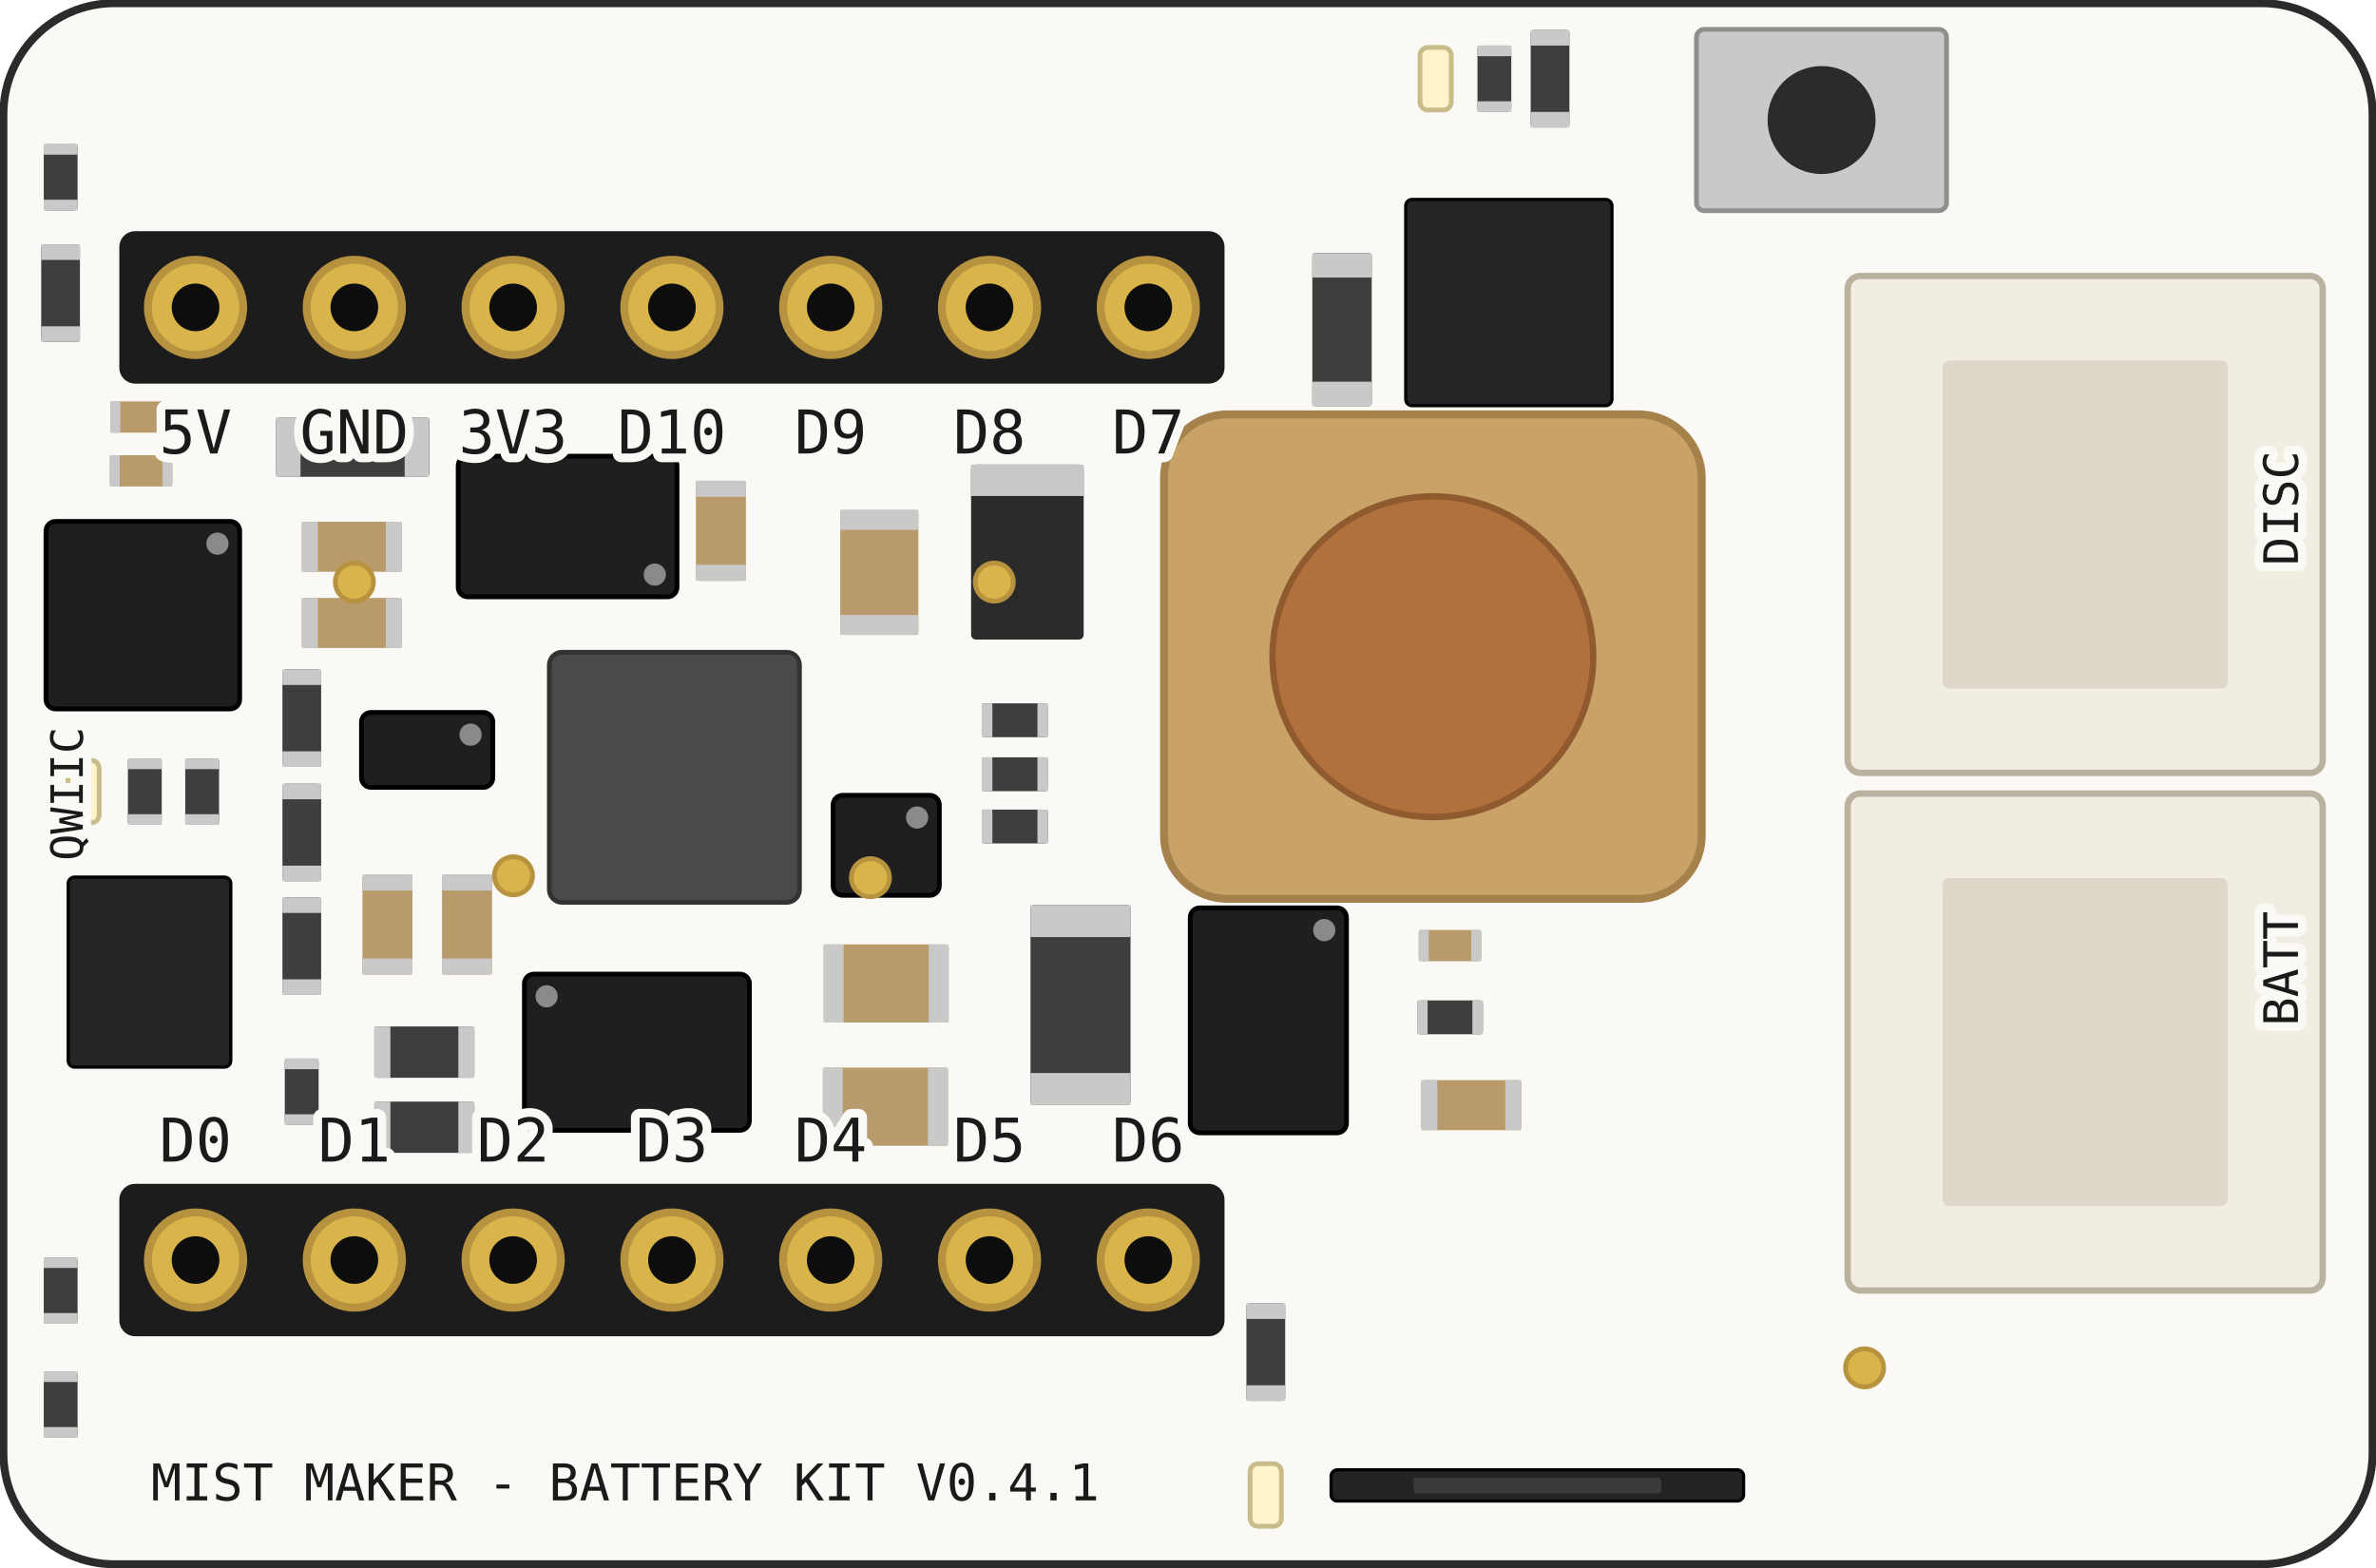
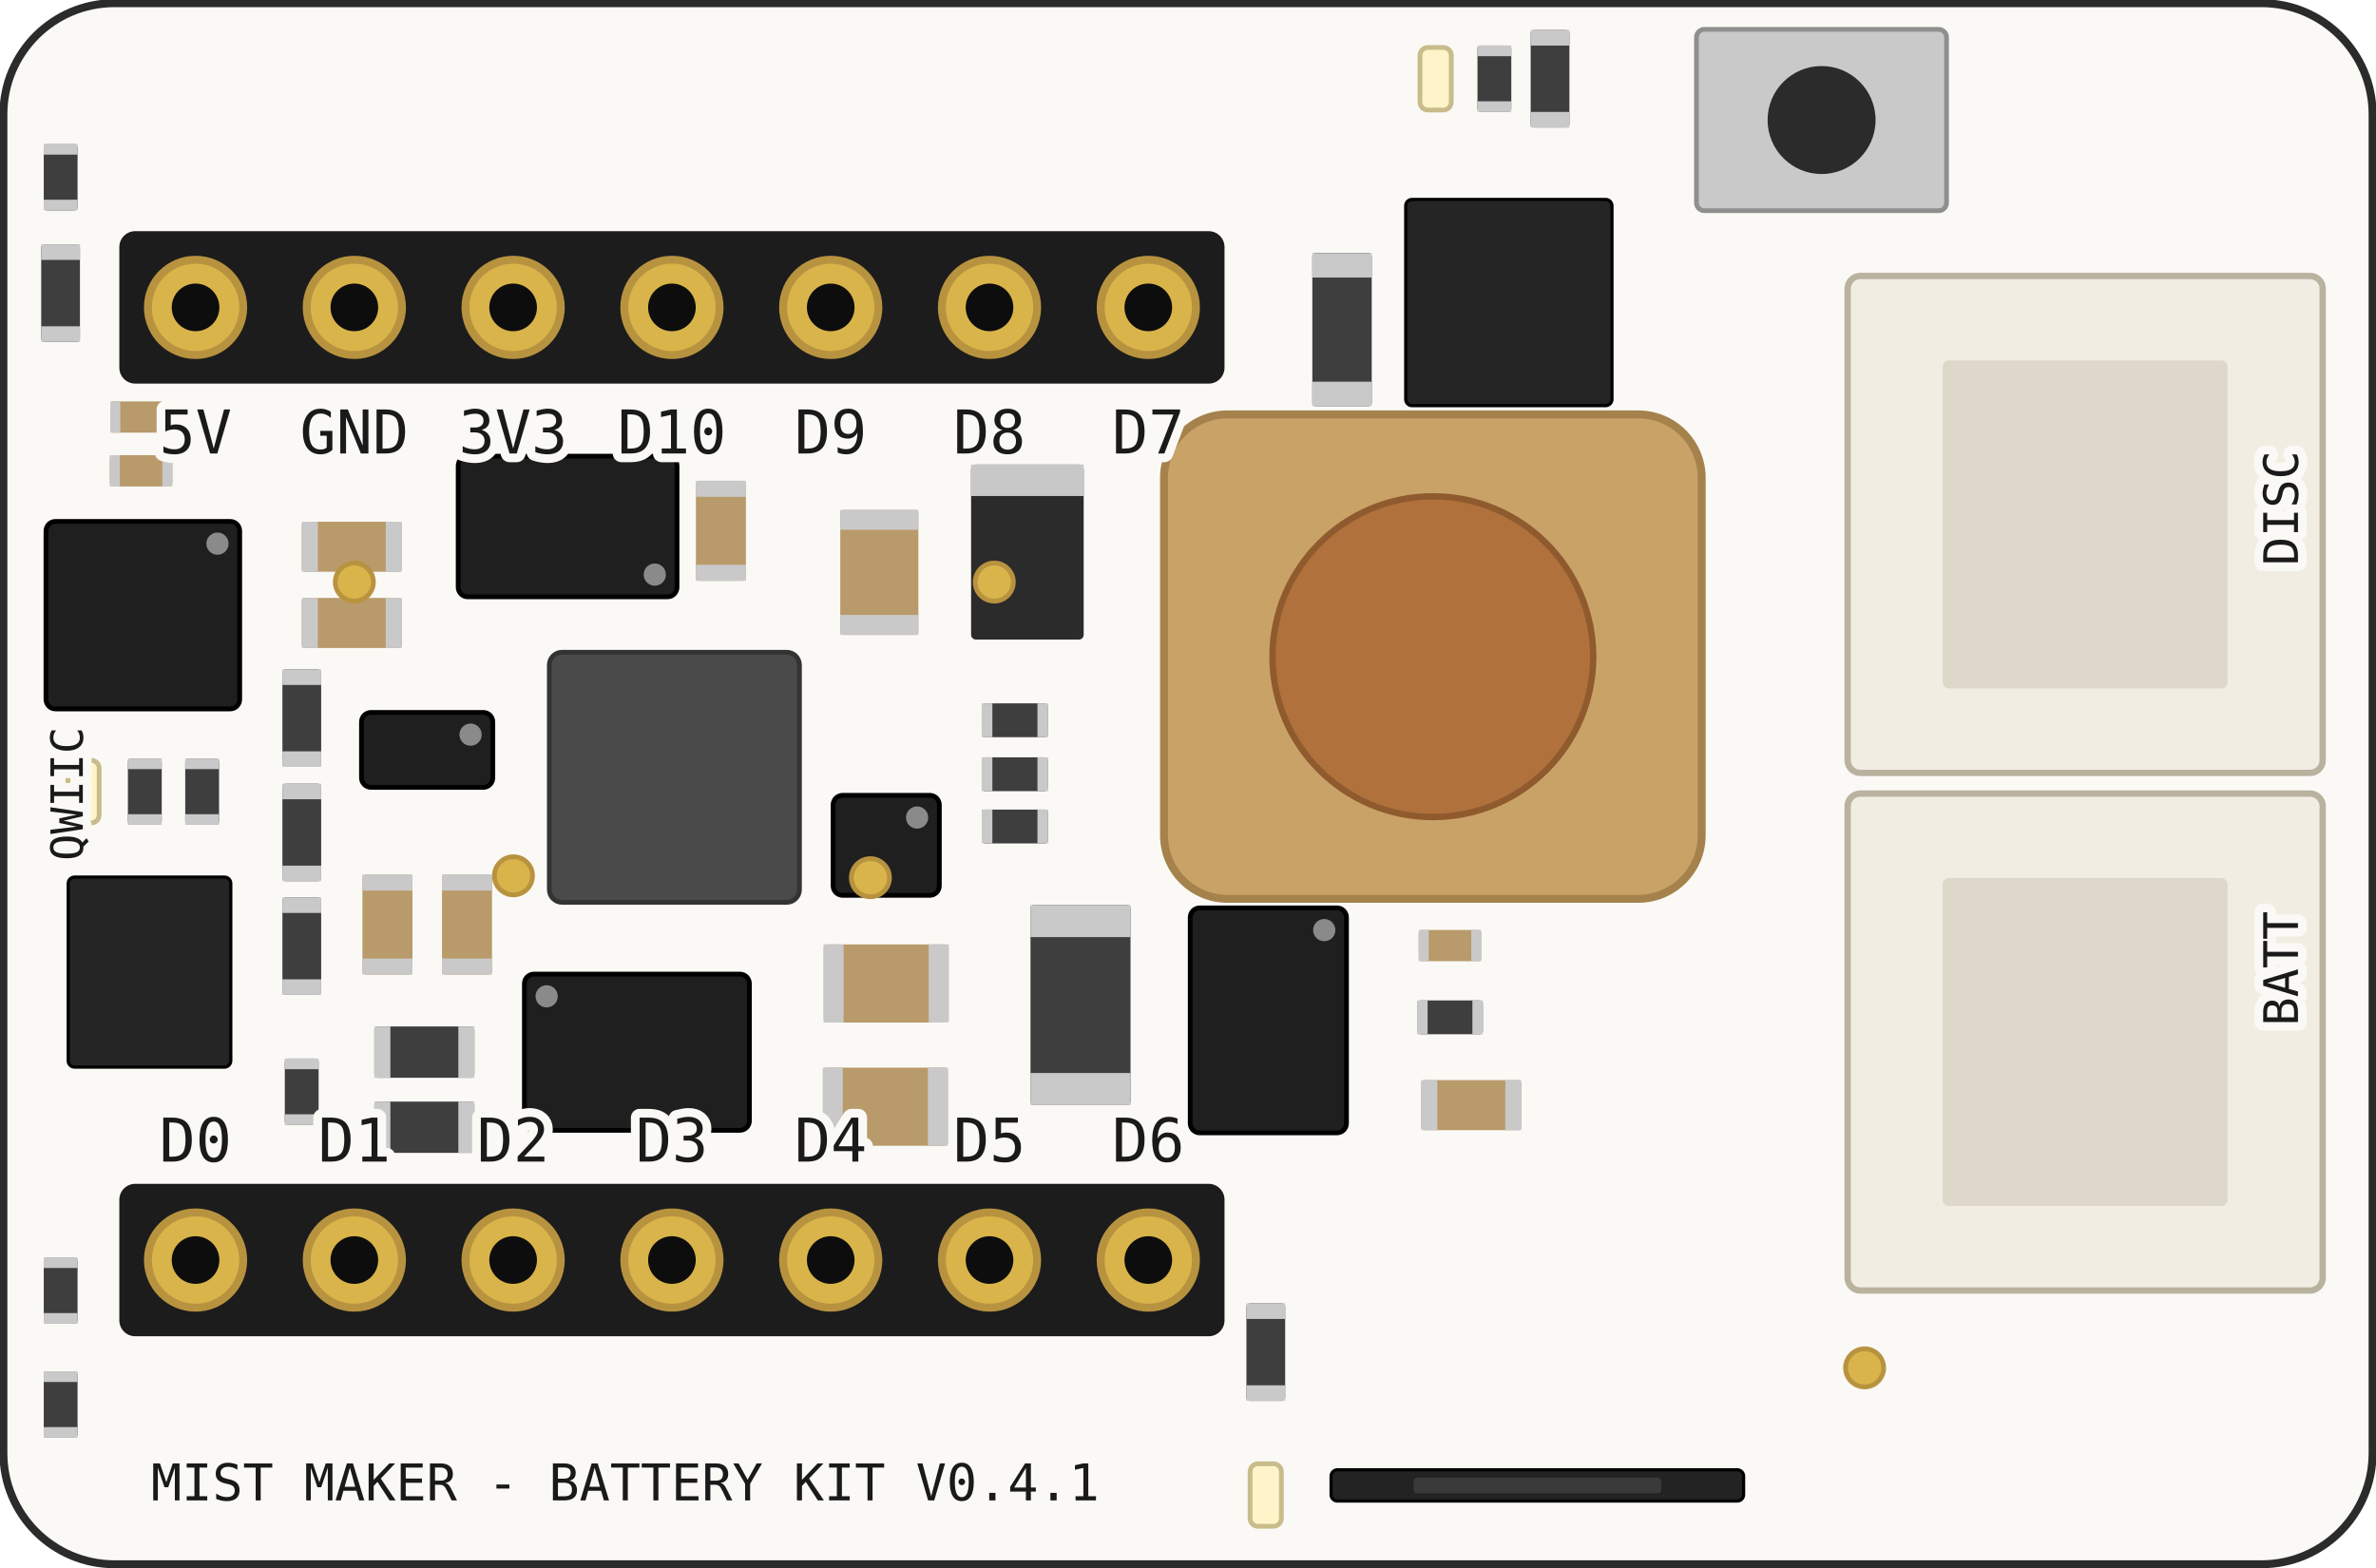
<svg xmlns="http://www.w3.org/2000/svg" width="1.496in" height="0.987in" viewBox="0 0 1496.0 987.2">
  <g id="breadboard">
    <rect x="2" y="2" width="1492.0" height="983.2" rx="70" fill="#FAF9F5" stroke="#2B2B2B" stroke-width="5" />
-     <g transform="translate(221.9,281.6) rotate(-0) translate(0.0,0.0)">
-       <rect x="-48.2" y="-18.7" width="96.5" height="37.4" rx="2" fill="#3E3E3E" />
-       <rect x="-48.2" y="-18.7" width="15.4" height="37.4" fill="#C9C9C9" />
-       <rect x="32.8" y="-18.7" width="15.4" height="37.4" fill="#C9C9C9" />
-     </g>
    <g transform="translate(38.0,812.8) rotate(-90) translate(0.0,0.0)">
      <rect x="-20.9" y="-10.6" width="41.7" height="21.3" rx="2" fill="#3E3E3E" />
      <rect x="-20.9" y="-10.6" width="6.7" height="21.3" fill="#C9C9C9" />
      <rect x="14.2" y="-10.6" width="6.7" height="21.3" fill="#C9C9C9" />
    </g>
    <g transform="translate(38.0,184.6) rotate(-90) translate(0.0,0.0)">
      <rect x="-30.7" y="-12.2" width="61.4" height="24.4" rx="2" fill="#3E3E3E" />
      <rect x="-30.7" y="-12.2" width="9.8" height="24.4" fill="#C9C9C9" />
      <rect x="20.9" y="-12.2" width="9.8" height="24.4" fill="#C9C9C9" />
    </g>
    <g transform="translate(189.9,524.3) rotate(-90) translate(0.0,0.0)">
      <rect x="-30.7" y="-12.2" width="61.4" height="24.4" rx="2" fill="#3E3E3E" />
      <rect x="-30.7" y="-12.2" width="9.8" height="24.4" fill="#C9C9C9" />
      <rect x="20.9" y="-12.2" width="9.8" height="24.4" fill="#C9C9C9" />
    </g>
    <g transform="translate(357.3,331.6) rotate(-180) translate(0.0,0.0)">
      <rect x="-68.9" y="-44.3" width="137.8" height="88.6" rx="6" fill="#1F1F1F" stroke="#000" stroke-width="3" />
      <circle cx="-54.9" cy="-30.3" r="7" fill="#8a8a8a" />
    </g>
    <g transform="translate(557.9,619.4) rotate(-180) translate(0.0,0.0)">
      <rect x="-39.4" y="-24.6" width="78.7" height="49.2" rx="2" fill="#B99A6B" />
      <rect x="-39.4" y="-24.6" width="12.6" height="49.2" fill="#C9C9C9" />
      <rect x="26.8" y="-24.6" width="12.6" height="49.2" fill="#C9C9C9" />
    </g>
    <g transform="translate(926.4,696.0) rotate(-0) translate(0.0,0.0)">
      <rect x="-31.5" y="-15.7" width="63.0" height="31.5" rx="2" fill="#B99A6B" />
      <rect x="-31.5" y="-15.7" width="10.1" height="31.5" fill="#C9C9C9" />
      <rect x="21.4" y="-15.7" width="10.1" height="31.5" fill="#C9C9C9" />
    </g>
    <g transform="translate(88.7,296.6) rotate(-180) translate(0.0,0.0)">
      <rect x="-19.7" y="-9.8" width="39.4" height="19.7" rx="2" fill="#B99A6B" />
      <rect x="-19.7" y="-9.8" width="6.3" height="19.7" fill="#C9C9C9" />
      <rect x="13.4" y="-9.8" width="6.3" height="19.7" fill="#C9C9C9" />
    </g>
    <g transform="translate(639.0,487.6) rotate(-0) translate(0.0,0.0)">
      <rect x="-20.9" y="-10.6" width="41.7" height="21.3" rx="2" fill="#3E3E3E" />
      <rect x="-20.9" y="-10.6" width="6.7" height="21.3" fill="#C9C9C9" />
      <rect x="14.2" y="-10.6" width="6.7" height="21.3" fill="#C9C9C9" />
    </g>
    <g transform="translate(424.6,489.5) rotate(90) translate(0.0,0.0)">
      <rect x="-78.7" y="-78.7" width="157.5" height="157.5" rx="8" fill="#4A4A4A" stroke="#333" stroke-width="3" />
    </g>
    <g transform="translate(976.0,49.6) rotate(90) translate(0.0,0.0)">
      <rect x="-30.7" y="-12.2" width="61.4" height="24.4" rx="2" fill="#3E3E3E" />
      <rect x="-30.7" y="-12.2" width="9.8" height="24.4" fill="#C9C9C9" />
      <rect x="20.9" y="-12.2" width="9.8" height="24.4" fill="#C9C9C9" />
    </g>
    <g transform="translate(646.9,347.7) rotate(90) translate(0.0,0.0)">
      <rect x="-55.1" y="-35.4" width="110.2" height="70.9" rx="3" fill="#2b2b2b" />
      <rect x="-55.1" y="-35.4" width="19.8" height="70.9" fill="#c8c8c8" />
    </g>
    <g transform="translate(38.0,884.6) rotate(-90) translate(0.0,0.0)">
      <rect x="-20.9" y="-10.6" width="41.7" height="21.3" rx="2" fill="#3E3E3E" />
      <rect x="-20.9" y="-10.6" width="6.7" height="21.3" fill="#C9C9C9" />
      <rect x="14.2" y="-10.6" width="6.7" height="21.3" fill="#C9C9C9" />
    </g>
    <g transform="translate(401.0,662.7) rotate(-0) translate(0.0,0.0)">
      <rect x="-70.9" y="-49.2" width="141.7" height="98.4" rx="6" fill="#1F1F1F" stroke="#000" stroke-width="3" />
      <circle cx="-56.9" cy="-35.2" r="7" fill="#8a8a8a" />
    </g>
    <g transform="translate(680.3,633.0) rotate(90) translate(0.0,0.0)">
      <rect x="-63.0" y="-31.5" width="126.0" height="63.0" rx="2" fill="#3E3E3E" />
      <rect x="-63.0" y="-31.5" width="20.2" height="63.0" fill="#C9C9C9" />
      <rect x="42.8" y="-31.5" width="20.2" height="63.0" fill="#C9C9C9" />
    </g>
    <g transform="translate(797.0,851.6) rotate(90) translate(0.0,0.0)">
      <rect x="-30.7" y="-12.2" width="61.4" height="24.4" rx="2" fill="#3E3E3E" />
      <rect x="-30.7" y="-12.2" width="9.8" height="24.4" fill="#C9C9C9" />
      <rect x="20.9" y="-12.2" width="9.8" height="24.4" fill="#C9C9C9" />
    </g>
    <g transform="translate(293.9,582.3) rotate(-90) translate(0.0,0.0)">
      <rect x="-31.5" y="-15.7" width="63.0" height="31.5" rx="2" fill="#B99A6B" />
      <rect x="-31.5" y="-15.7" width="10.1" height="31.5" fill="#C9C9C9" />
      <rect x="21.4" y="-15.7" width="10.1" height="31.5" fill="#C9C9C9" />
    </g>
    <g transform="translate(52.4,498.6) rotate(-90) translate(0.0,0.0)">
      <rect x="-19.7" y="-9.8" width="39.4" height="19.7" rx="5" fill="#FFF4C9" stroke="#C9BC8B" stroke-width="3" />
    </g>
    <g transform="translate(968.0,897.6) rotate(-180) translate(0.0,-38.0)">
      <rect x="-129.9" y="-9.8" width="259.8" height="19.7" rx="4" fill="#232323" stroke="#000" stroke-width="2" />
      <rect x="-78.0" y="-4.9" width="155.9" height="9.8" rx="2" fill="#3a3a3a" />
    </g>
    <g transform="translate(189.9,595.9) rotate(90) translate(0.0,0.0)">
      <rect x="-30.7" y="-12.2" width="61.4" height="24.4" rx="2" fill="#3E3E3E" />
      <rect x="-30.7" y="-12.2" width="9.8" height="24.4" fill="#C9C9C9" />
      <rect x="20.9" y="-12.2" width="9.8" height="24.4" fill="#C9C9C9" />
    </g>
    <g transform="translate(904.2,416.6) rotate(-0) translate(-2.0,-3.0)">
      <rect x="-169.3" y="-152.6" width="338.6" height="305.1" rx="40" fill="#C9A268" stroke="#A5824C" stroke-width="5" />
      <circle cx="0" cy="0" r="101" fill="#B0713C" stroke="#8F5A2E" stroke-width="4" />
    </g>
    <g transform="translate(913.0,595.6) rotate(-180) translate(0.0,0.0)">
      <rect x="-19.7" y="-9.8" width="39.4" height="19.7" rx="2" fill="#B99A6B" />
      <rect x="-19.7" y="-9.8" width="6.3" height="19.7" fill="#C9C9C9" />
      <rect x="13.4" y="-9.8" width="6.3" height="19.7" fill="#C9C9C9" />
    </g>
    <g transform="translate(89.0,262.6) rotate(-0) translate(0.0,0.0)">
      <rect x="-19.7" y="-9.8" width="39.4" height="19.7" rx="2" fill="#B99A6B" />
      <rect x="-19.7" y="-9.8" width="6.3" height="19.7" fill="#C9C9C9" />
      <rect x="13.4" y="-9.8" width="6.3" height="19.7" fill="#C9C9C9" />
    </g>
    <g transform="translate(913.0,640.8) rotate(-180) translate(0.0,0.0)">
      <rect x="-20.7" y="-10.6" width="41.3" height="21.3" rx="2" fill="#3E3E3E" />
      <rect x="-20.7" y="-10.6" width="6.6" height="21.3" fill="#C9C9C9" />
      <rect x="14.1" y="-10.6" width="6.6" height="21.3" fill="#C9C9C9" />
    </g>
    <g transform="translate(453.9,334.3) rotate(90) translate(0.0,0.0)">
      <rect x="-31.5" y="-15.7" width="63.0" height="31.5" rx="2" fill="#B99A6B" />
      <rect x="-31.5" y="-15.7" width="10.1" height="31.5" fill="#C9C9C9" />
      <rect x="21.4" y="-15.7" width="10.1" height="31.5" fill="#C9C9C9" />
    </g>
    <g transform="translate(38.0,111.6) rotate(-90) translate(0.0,0.0)">
      <rect x="-20.9" y="-10.6" width="41.7" height="21.3" rx="2" fill="#3E3E3E" />
      <rect x="-20.9" y="-10.6" width="6.7" height="21.3" fill="#C9C9C9" />
      <rect x="14.2" y="-10.6" width="6.7" height="21.3" fill="#C9C9C9" />
    </g>
    <g transform="translate(221.4,344.3) rotate(-0) translate(0.0,0.0)">
      <rect x="-31.5" y="-15.7" width="63.0" height="31.5" rx="2" fill="#B99A6B" />
      <rect x="-31.5" y="-15.7" width="10.1" height="31.5" fill="#C9C9C9" />
      <rect x="21.4" y="-15.7" width="10.1" height="31.5" fill="#C9C9C9" />
    </g>
    <g transform="translate(1313.0,656.3) rotate(-90) translate(0.0,0.0)">
      <rect x="-156.5" y="-149.6" width="313.0" height="299.2" rx="8" fill="#F1EDE2" stroke="#B9B29F" stroke-width="4" />
      <rect x="-103.3" y="-89.8" width="206.6" height="179.5" rx="4" fill="#DDD8C9" />
    </g>
    <g transform="translate(89.8,387.5) rotate(90) translate(0.0,0.0)">
      <rect x="-59.1" y="-61.0" width="118.1" height="122.0" rx="6" fill="#1F1F1F" stroke="#000" stroke-width="3" />
      <circle cx="-45.1" cy="-47.0" r="7" fill="#8a8a8a" />
    </g>
    <g transform="translate(127.2,498.6) rotate(90) translate(0.0,0.0)">
      <rect x="-20.9" y="-10.6" width="41.7" height="21.3" rx="2" fill="#3E3E3E" />
      <rect x="-20.9" y="-10.6" width="6.7" height="21.3" fill="#C9C9C9" />
      <rect x="14.2" y="-10.6" width="6.7" height="21.3" fill="#C9C9C9" />
    </g>
    <g transform="translate(189.9,452.3) rotate(-90) translate(0.0,0.0)">
      <rect x="-30.7" y="-12.2" width="61.4" height="24.4" rx="2" fill="#3E3E3E" />
      <rect x="-30.7" y="-12.2" width="9.8" height="24.4" fill="#C9C9C9" />
      <rect x="20.9" y="-12.2" width="9.8" height="24.4" fill="#C9C9C9" />
    </g>
    <g transform="translate(904.0,49.6) rotate(90) translate(0.0,0.0)">
      <rect x="-19.7" y="-9.8" width="39.4" height="19.7" rx="5" fill="#FFF4C9" stroke="#C9BC8B" stroke-width="3" />
    </g>
    <g transform="translate(941.0,49.6) rotate(90) translate(0.0,0.0)">
      <rect x="-20.9" y="-10.6" width="41.7" height="21.3" rx="2" fill="#3E3E3E" />
      <rect x="-20.9" y="-10.6" width="6.7" height="21.3" fill="#C9C9C9" />
      <rect x="14.2" y="-10.6" width="6.7" height="21.3" fill="#C9C9C9" />
    </g>
    <g transform="translate(221.4,392.3) rotate(-0) translate(0.0,0.0)">
      <rect x="-31.5" y="-15.7" width="63.0" height="31.5" rx="2" fill="#B99A6B" />
      <rect x="-31.5" y="-15.7" width="10.1" height="31.5" fill="#C9C9C9" />
      <rect x="21.4" y="-15.7" width="10.1" height="31.5" fill="#C9C9C9" />
    </g>
    <g transform="translate(557.4,697.0) rotate(-180) translate(0.0,0.0)">
      <rect x="-39.4" y="-24.6" width="78.7" height="49.2" rx="2" fill="#B99A6B" />
      <rect x="-39.4" y="-24.6" width="12.6" height="49.2" fill="#C9C9C9" />
      <rect x="26.8" y="-24.6" width="12.6" height="49.2" fill="#C9C9C9" />
    </g>
    <g transform="translate(267.1,662.7) rotate(-180) translate(0.0,0.0)">
      <rect x="-31.5" y="-16.1" width="63.0" height="32.3" rx="2" fill="#3E3E3E" />
      <rect x="-31.5" y="-16.1" width="10.1" height="32.3" fill="#C9C9C9" />
      <rect x="21.4" y="-16.1" width="10.1" height="32.3" fill="#C9C9C9" />
    </g>
    <g transform="translate(91.0,498.6) rotate(-90) translate(0.0,0.0)">
      <rect x="-20.9" y="-10.6" width="41.7" height="21.3" rx="2" fill="#3E3E3E" />
      <rect x="-20.9" y="-10.6" width="6.7" height="21.3" fill="#C9C9C9" />
      <rect x="14.2" y="-10.6" width="6.7" height="21.3" fill="#C9C9C9" />
    </g>
    <g transform="translate(267.1,710.0) rotate(-180) translate(0.0,0.0)">
      <rect x="-31.5" y="-16.1" width="63.0" height="32.3" rx="2" fill="#3E3E3E" />
      <rect x="-31.5" y="-16.1" width="10.1" height="32.3" fill="#C9C9C9" />
      <rect x="21.4" y="-16.1" width="10.1" height="32.3" fill="#C9C9C9" />
    </g>
    <g transform="translate(845.0,207.6) rotate(-90) translate(0.0,0.0)">
      <rect x="-48.2" y="-18.7" width="96.5" height="37.4" rx="2" fill="#3E3E3E" />
      <rect x="-48.2" y="-18.7" width="15.4" height="37.4" fill="#C9C9C9" />
      <rect x="32.8" y="-18.7" width="15.4" height="37.4" fill="#C9C9C9" />
    </g>
    <g transform="translate(268.9,472.3) rotate(90) translate(0.0,0.0)">
      <rect x="-23.6" y="-41.3" width="47.2" height="82.7" rx="6" fill="#1F1F1F" stroke="#000" stroke-width="3" />
      <circle cx="-9.6" cy="-27.3" r="7" fill="#8a8a8a" />
    </g>
    <g transform="translate(1313.0,330.3) rotate(-90) translate(0.0,0.0)">
      <rect x="-156.5" y="-149.6" width="313.0" height="299.2" rx="8" fill="#F1EDE2" stroke="#B9B29F" stroke-width="4" />
      <rect x="-103.3" y="-89.8" width="206.6" height="179.5" rx="4" fill="#DDD8C9" />
    </g>
    <g transform="translate(639.0,453.6) rotate(-0) translate(0.0,0.0)">
      <rect x="-20.9" y="-10.6" width="41.7" height="21.3" rx="2" fill="#3E3E3E" />
      <rect x="-20.9" y="-10.6" width="6.7" height="21.3" fill="#C9C9C9" />
      <rect x="14.2" y="-10.6" width="6.7" height="21.3" fill="#C9C9C9" />
    </g>
    <g transform="translate(557.9,532.4) rotate(90) translate(0.0,0.0)">
      <rect x="-31.5" y="-33.5" width="63.0" height="66.9" rx="6" fill="#1F1F1F" stroke="#000" stroke-width="3" />
      <circle cx="-17.5" cy="-19.5" r="7" fill="#8a8a8a" />
    </g>
    <g transform="translate(94.0,612.3) rotate(-180) translate(0.0,0.0)">
      <rect x="-51.2" y="-59.8" width="102.4" height="119.7" rx="4" fill="#252525" stroke="#000" stroke-width="2" />
    </g>
    <g transform="translate(797.0,941.6) rotate(90) translate(0.0,0.0)">
      <rect x="-19.7" y="-9.8" width="39.4" height="19.7" rx="5" fill="#FFF4C9" stroke="#C9BC8B" stroke-width="3" />
    </g>
    <g transform="translate(798.6,642.7) rotate(90) translate(0.0,0.0)">
      <rect x="-70.9" y="-49.2" width="141.7" height="98.4" rx="6" fill="#1F1F1F" stroke="#000" stroke-width="3" />
      <circle cx="-56.9" cy="-35.2" r="7" fill="#8a8a8a" />
    </g>
    <g transform="translate(1147.0,75.6) rotate(-180) translate(0.0,0.0)">
      <rect x="-78.7" y="-57.1" width="157.5" height="114.2" rx="5" fill="#C9C9C9" stroke="#8f8f8f" stroke-width="3" />
      <circle cx="0" cy="0" r="34" fill="#2b2b2b" />
    </g>
    <g transform="translate(243.9,582.3) rotate(90) translate(0.0,0.0)">
      <rect x="-31.5" y="-15.7" width="63.0" height="31.5" rx="2" fill="#B99A6B" />
      <rect x="-31.5" y="-15.7" width="10.1" height="31.5" fill="#C9C9C9" />
      <rect x="21.4" y="-15.7" width="10.1" height="31.5" fill="#C9C9C9" />
    </g>
    <g transform="translate(950.0,190.6) rotate(90) translate(0.0,0.0)">
      <rect x="-65.0" y="-65.0" width="129.9" height="129.9" rx="4" fill="#252525" stroke="#000" stroke-width="2" />
    </g>
    <g transform="translate(553.6,360.5) rotate(-90) translate(0.0,0.0)">
      <rect x="-39.4" y="-24.6" width="78.7" height="49.2" rx="2" fill="#B99A6B" />
      <rect x="-39.4" y="-24.6" width="12.6" height="49.2" fill="#C9C9C9" />
      <rect x="26.8" y="-24.6" width="12.6" height="49.2" fill="#C9C9C9" />
    </g>
    <g transform="translate(639.0,520.6) rotate(-180) translate(0.0,0.0)">
      <rect x="-20.9" y="-10.6" width="41.7" height="21.3" rx="2" fill="#3E3E3E" />
      <rect x="-20.9" y="-10.6" width="6.7" height="21.3" fill="#C9C9C9" />
      <rect x="14.2" y="-10.6" width="6.7" height="21.3" fill="#C9C9C9" />
    </g>
    <g transform="translate(189.9,687.6) rotate(90) translate(0.0,0.0)">
      <rect x="-20.9" y="-10.6" width="41.7" height="21.3" rx="2" fill="#3E3E3E" />
      <rect x="-20.9" y="-10.6" width="6.7" height="21.3" fill="#C9C9C9" />
      <rect x="14.2" y="-10.6" width="6.7" height="21.3" fill="#C9C9C9" />
    </g>
    <g transform="translate(548.0,552.8) rotate(-90) translate(0.0,0.0)">
      <circle cx="0" cy="0" r="12" fill="#D9B44A" stroke="#B8933F" stroke-width="3" />
    </g>
    <g transform="translate(223.0,366.6) rotate(-90) translate(0.0,0.0)">
      <circle cx="0" cy="0" r="12" fill="#D9B44A" stroke="#B8933F" stroke-width="3" />
    </g>
    <g transform="translate(626.0,366.6) rotate(90) translate(0.0,0.0)">
      <circle cx="0" cy="0" r="12" fill="#D9B44A" stroke="#B8933F" stroke-width="3" />
    </g>
    <g transform="translate(323.2,551.6) rotate(-90) translate(0.0,0.0)">
      <circle cx="0" cy="0" r="12" fill="#D9B44A" stroke="#B8933F" stroke-width="3" />
    </g>
    <g transform="translate(1174.5,861.5) rotate(90) translate(0.0,0.4)">
      <circle cx="0" cy="0" r="12" fill="#D9B44A" stroke="#B8933F" stroke-width="3" />
    </g>
    <rect x="75.0" y="745.6" width="696.0" height="96.0" rx="10" fill="#1c1c1c" />
    <rect x="75.0" y="145.6" width="696.0" height="96.0" rx="10" fill="#1c1c1c" />
    <circle cx="123.0" cy="793.6" r="30" fill="#D9B44A" stroke="#B8933F" stroke-width="5" />
    <circle id="connector0pin" cx="123.0" cy="793.6" r="15" fill="#0d0d0d" />
    <circle cx="223.0" cy="793.6" r="30" fill="#D9B44A" stroke="#B8933F" stroke-width="5" />
    <circle id="connector1pin" cx="223.0" cy="793.6" r="15" fill="#0d0d0d" />
    <circle cx="323.0" cy="793.6" r="30" fill="#D9B44A" stroke="#B8933F" stroke-width="5" />
    <circle id="connector2pin" cx="323.0" cy="793.6" r="15" fill="#0d0d0d" />
    <circle cx="423.0" cy="793.6" r="30" fill="#D9B44A" stroke="#B8933F" stroke-width="5" />
    <circle id="connector3pin" cx="423.0" cy="793.6" r="15" fill="#0d0d0d" />
    <circle cx="523.0" cy="793.6" r="30" fill="#D9B44A" stroke="#B8933F" stroke-width="5" />
    <circle id="connector4pin" cx="523.0" cy="793.6" r="15" fill="#0d0d0d" />
    <circle cx="623.0" cy="793.6" r="30" fill="#D9B44A" stroke="#B8933F" stroke-width="5" />
    <circle id="connector5pin" cx="623.0" cy="793.6" r="15" fill="#0d0d0d" />
    <circle cx="723.0" cy="793.6" r="30" fill="#D9B44A" stroke="#B8933F" stroke-width="5" />
    <circle id="connector6pin" cx="723.0" cy="793.6" r="15" fill="#0d0d0d" />
    <circle cx="123.0" cy="193.6" r="30" fill="#D9B44A" stroke="#B8933F" stroke-width="5" />
    <circle id="connector7pin" cx="123.0" cy="193.6" r="15" fill="#0d0d0d" />
    <circle cx="223.0" cy="193.6" r="30" fill="#D9B44A" stroke="#B8933F" stroke-width="5" />
    <circle id="connector8pin" cx="223.0" cy="193.6" r="15" fill="#0d0d0d" />
    <circle cx="323.0" cy="193.6" r="30" fill="#D9B44A" stroke="#B8933F" stroke-width="5" />
    <circle id="connector9pin" cx="323.0" cy="193.6" r="15" fill="#0d0d0d" />
    <circle cx="423.0" cy="193.6" r="30" fill="#D9B44A" stroke="#B8933F" stroke-width="5" />
    <circle id="connector10pin" cx="423.0" cy="193.6" r="15" fill="#0d0d0d" />
    <circle cx="523.0" cy="193.6" r="30" fill="#D9B44A" stroke="#B8933F" stroke-width="5" />
    <circle id="connector11pin" cx="523.0" cy="193.6" r="15" fill="#0d0d0d" />
    <circle cx="623.0" cy="193.6" r="30" fill="#D9B44A" stroke="#B8933F" stroke-width="5" />
    <circle id="connector12pin" cx="623.0" cy="193.6" r="15" fill="#0d0d0d" />
    <circle cx="723.0" cy="193.6" r="30" fill="#D9B44A" stroke="#B8933F" stroke-width="5" />
    <circle id="connector13pin" cx="723.0" cy="193.6" r="15" fill="#0d0d0d" />
    <text x="123.0" y="285.6" font-family="Andale Mono, monospace" font-size="38" fill="#1A1A1A" text-anchor="middle" font-weight="normal" paint-order="stroke" stroke="#FAF9F5" stroke-width="11" stroke-linejoin="round">5V</text>
    <text x="223.0" y="285.6" font-family="Andale Mono, monospace" font-size="38" fill="#1A1A1A" text-anchor="middle" font-weight="normal" paint-order="stroke" stroke="#FAF9F5" stroke-width="11" stroke-linejoin="round">GND</text>
    <text x="323.0" y="285.6" font-family="Andale Mono, monospace" font-size="38" fill="#1A1A1A" text-anchor="middle" font-weight="normal" paint-order="stroke" stroke="#FAF9F5" stroke-width="11" stroke-linejoin="round">3V3</text>
    <text x="423.0" y="285.6" font-family="Andale Mono, monospace" font-size="38" fill="#1A1A1A" text-anchor="middle" font-weight="normal" paint-order="stroke" stroke="#FAF9F5" stroke-width="11" stroke-linejoin="round">D10</text>
    <text x="523.0" y="285.6" font-family="Andale Mono, monospace" font-size="38" fill="#1A1A1A" text-anchor="middle" font-weight="normal" paint-order="stroke" stroke="#FAF9F5" stroke-width="11" stroke-linejoin="round">D9</text>
    <text x="623.0" y="285.6" font-family="Andale Mono, monospace" font-size="38" fill="#1A1A1A" text-anchor="middle" font-weight="normal" paint-order="stroke" stroke="#FAF9F5" stroke-width="11" stroke-linejoin="round">D8</text>
    <text x="723.0" y="285.6" font-family="Andale Mono, monospace" font-size="38" fill="#1A1A1A" text-anchor="middle" font-weight="normal" paint-order="stroke" stroke="#FAF9F5" stroke-width="11" stroke-linejoin="round">D7</text>
    <text x="123.0" y="731.6" font-family="Andale Mono, monospace" font-size="38" fill="#1A1A1A" text-anchor="middle" font-weight="normal" paint-order="stroke" stroke="#FAF9F5" stroke-width="11" stroke-linejoin="round">D0</text>
    <text x="223.0" y="731.6" font-family="Andale Mono, monospace" font-size="38" fill="#1A1A1A" text-anchor="middle" font-weight="normal" paint-order="stroke" stroke="#FAF9F5" stroke-width="11" stroke-linejoin="round">D1</text>
    <text x="323.0" y="731.6" font-family="Andale Mono, monospace" font-size="38" fill="#1A1A1A" text-anchor="middle" font-weight="normal" paint-order="stroke" stroke="#FAF9F5" stroke-width="11" stroke-linejoin="round">D2</text>
    <text x="423.0" y="731.6" font-family="Andale Mono, monospace" font-size="38" fill="#1A1A1A" text-anchor="middle" font-weight="normal" paint-order="stroke" stroke="#FAF9F5" stroke-width="11" stroke-linejoin="round">D3</text>
    <text x="523.0" y="731.6" font-family="Andale Mono, monospace" font-size="38" fill="#1A1A1A" text-anchor="middle" font-weight="normal" paint-order="stroke" stroke="#FAF9F5" stroke-width="11" stroke-linejoin="round">D4</text>
    <text x="623.0" y="731.6" font-family="Andale Mono, monospace" font-size="38" fill="#1A1A1A" text-anchor="middle" font-weight="normal" paint-order="stroke" stroke="#FAF9F5" stroke-width="11" stroke-linejoin="round">D5</text>
    <text x="723.0" y="731.6" font-family="Andale Mono, monospace" font-size="38" fill="#1A1A1A" text-anchor="middle" font-weight="normal" paint-order="stroke" stroke="#FAF9F5" stroke-width="11" stroke-linejoin="round">D6</text>
    <text x="95.0" y="945.0" font-family="Andale Mono, monospace" font-size="32" fill="#1A1A1A" text-anchor="start" font-weight="normal" paint-order="stroke" stroke="#FAF9F5" stroke-width="11" stroke-linejoin="round">MIST MAKER - BATTERY KIT V0.4.1</text>
    <text x="1447.0" y="610.0" transform="rotate(-90 1447 610)" font-family="Andale Mono, monospace" font-size="30" fill="#1A1A1A" text-anchor="middle" font-weight="normal" paint-order="stroke" stroke="#FAF9F5" stroke-width="11" stroke-linejoin="round">BATT</text>
    <text x="1447.0" y="320.0" transform="rotate(-90 1447 320)" font-family="Andale Mono, monospace" font-size="30" fill="#1A1A1A" text-anchor="middle" font-weight="normal" paint-order="stroke" stroke="#FAF9F5" stroke-width="11" stroke-linejoin="round">DISC</text>
    <text x="52.0" y="500.0" transform="rotate(-90 52 500)" font-family="Andale Mono, monospace" font-size="28" fill="#1A1A1A" text-anchor="middle" font-weight="normal" paint-order="stroke" stroke="#FAF9F5" stroke-width="11" stroke-linejoin="round">QWIIC</text>
  </g>
</svg>
